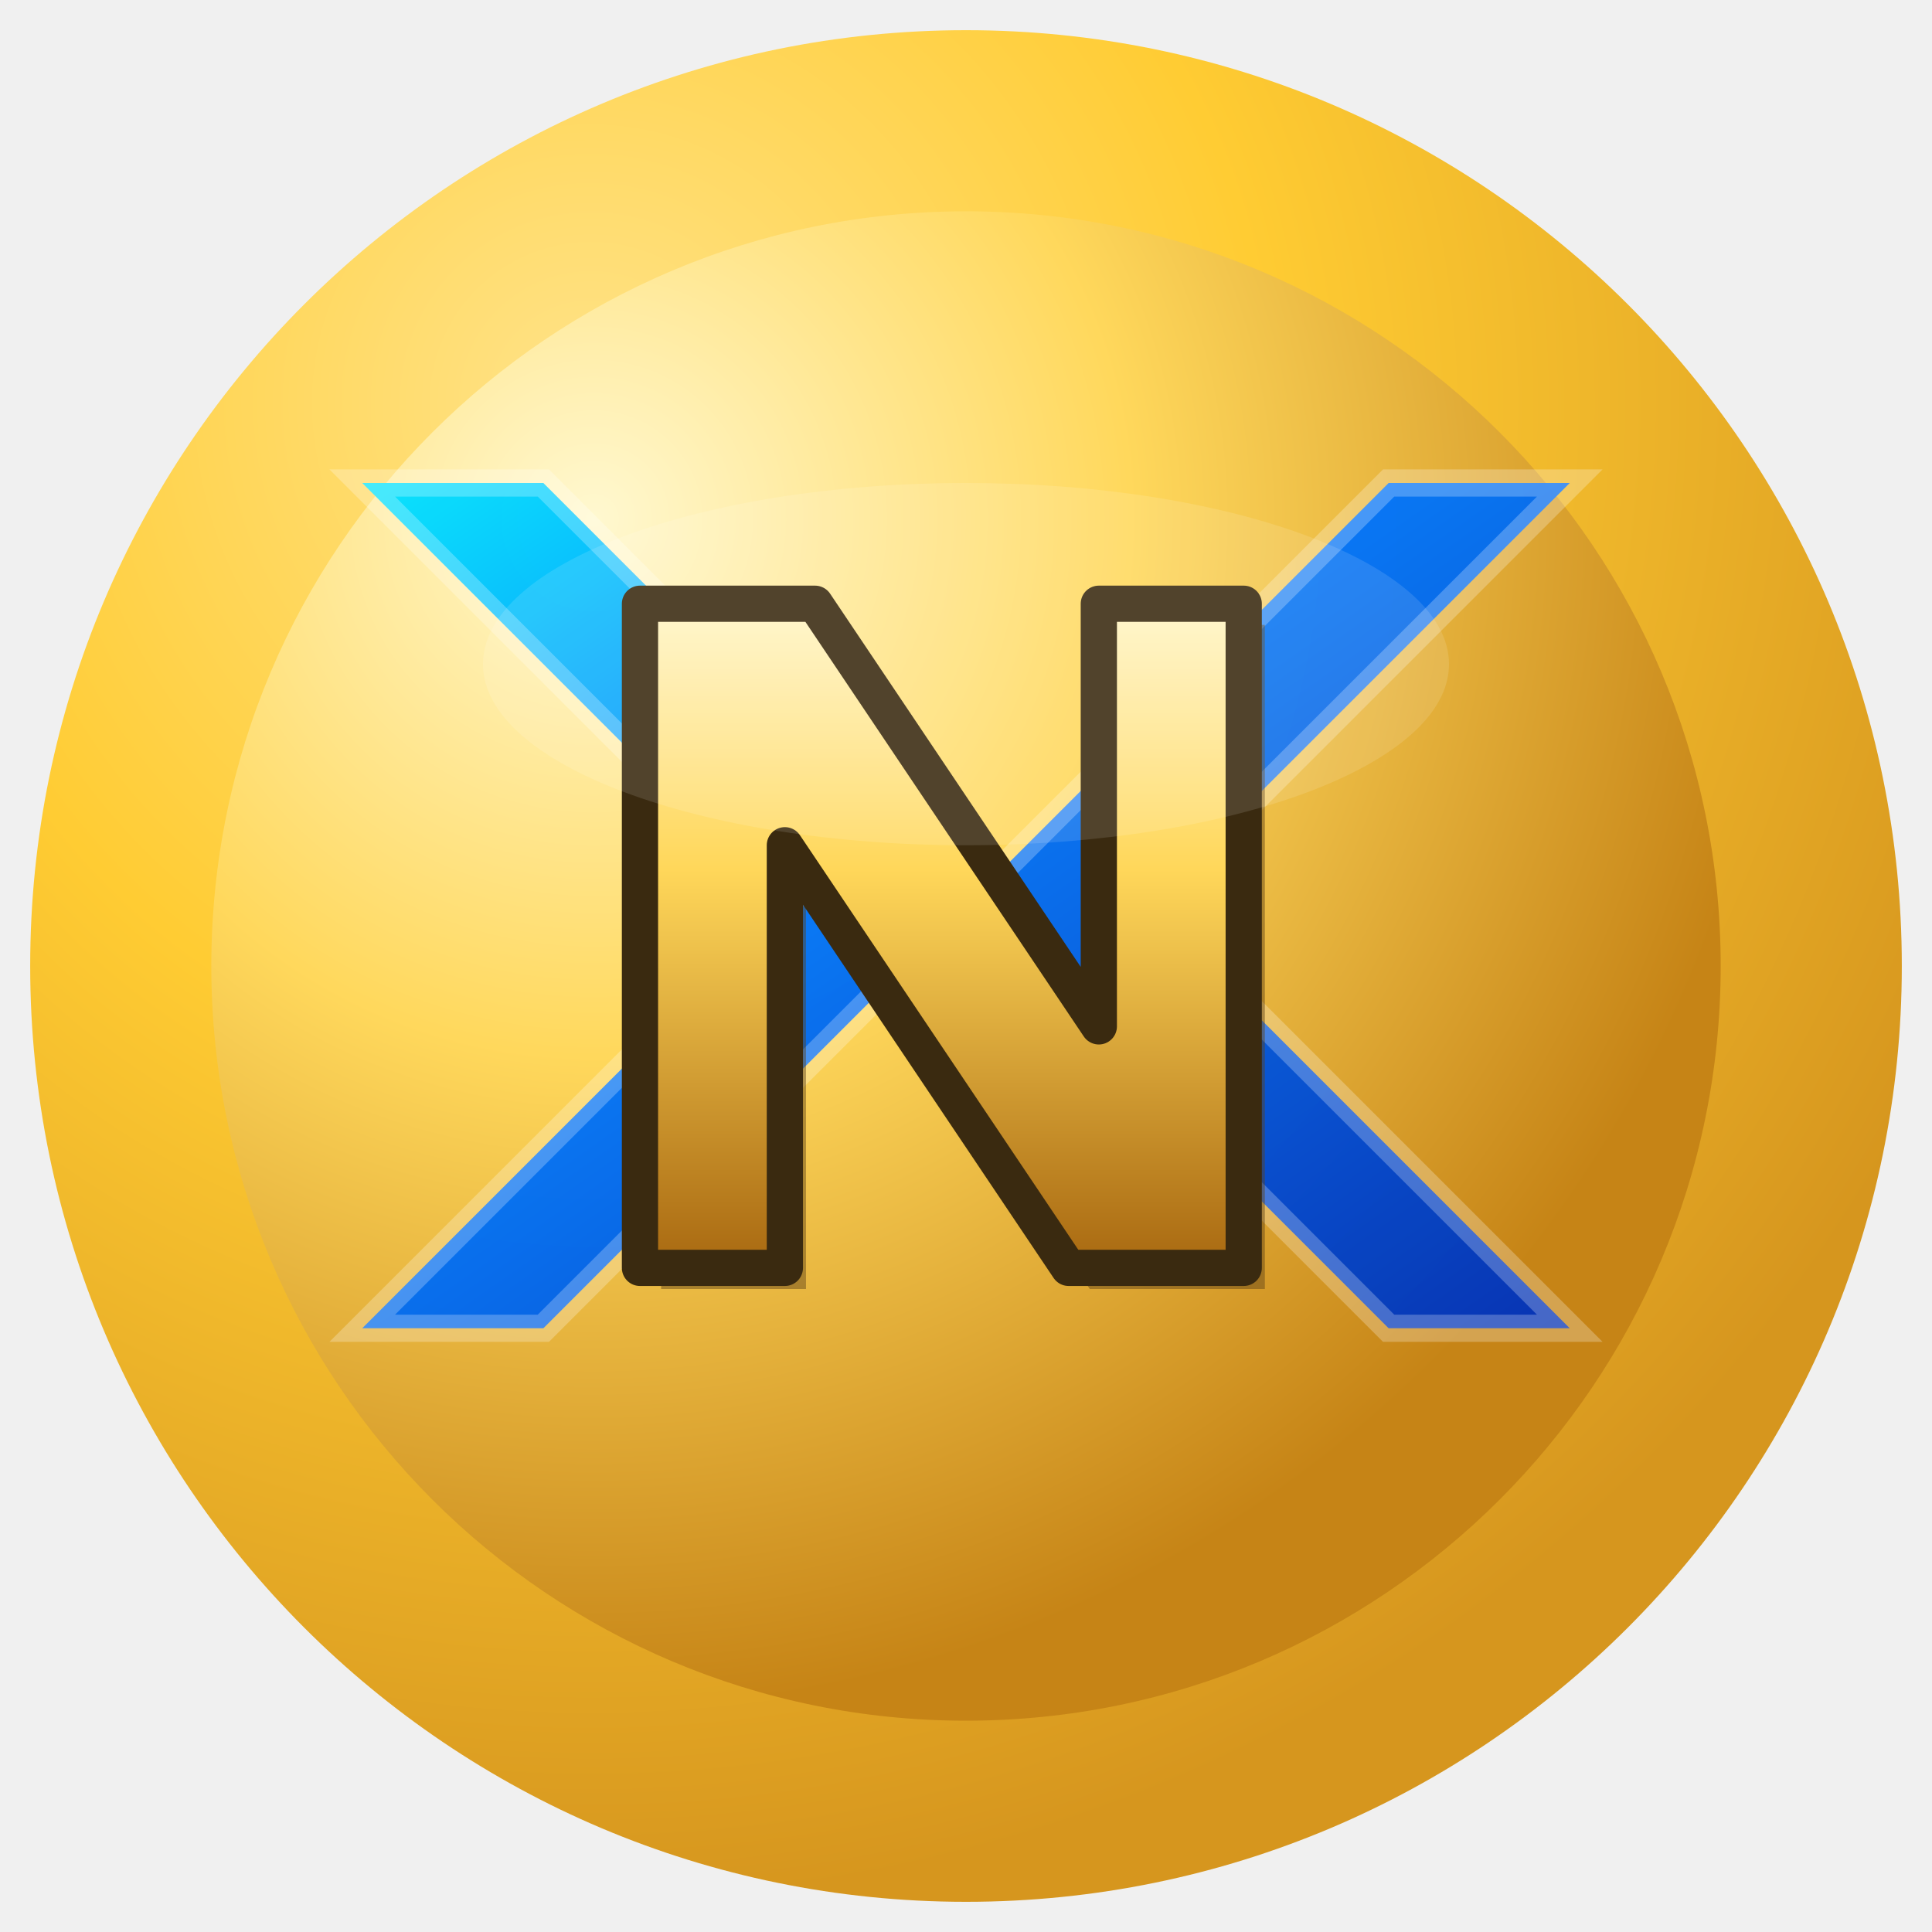
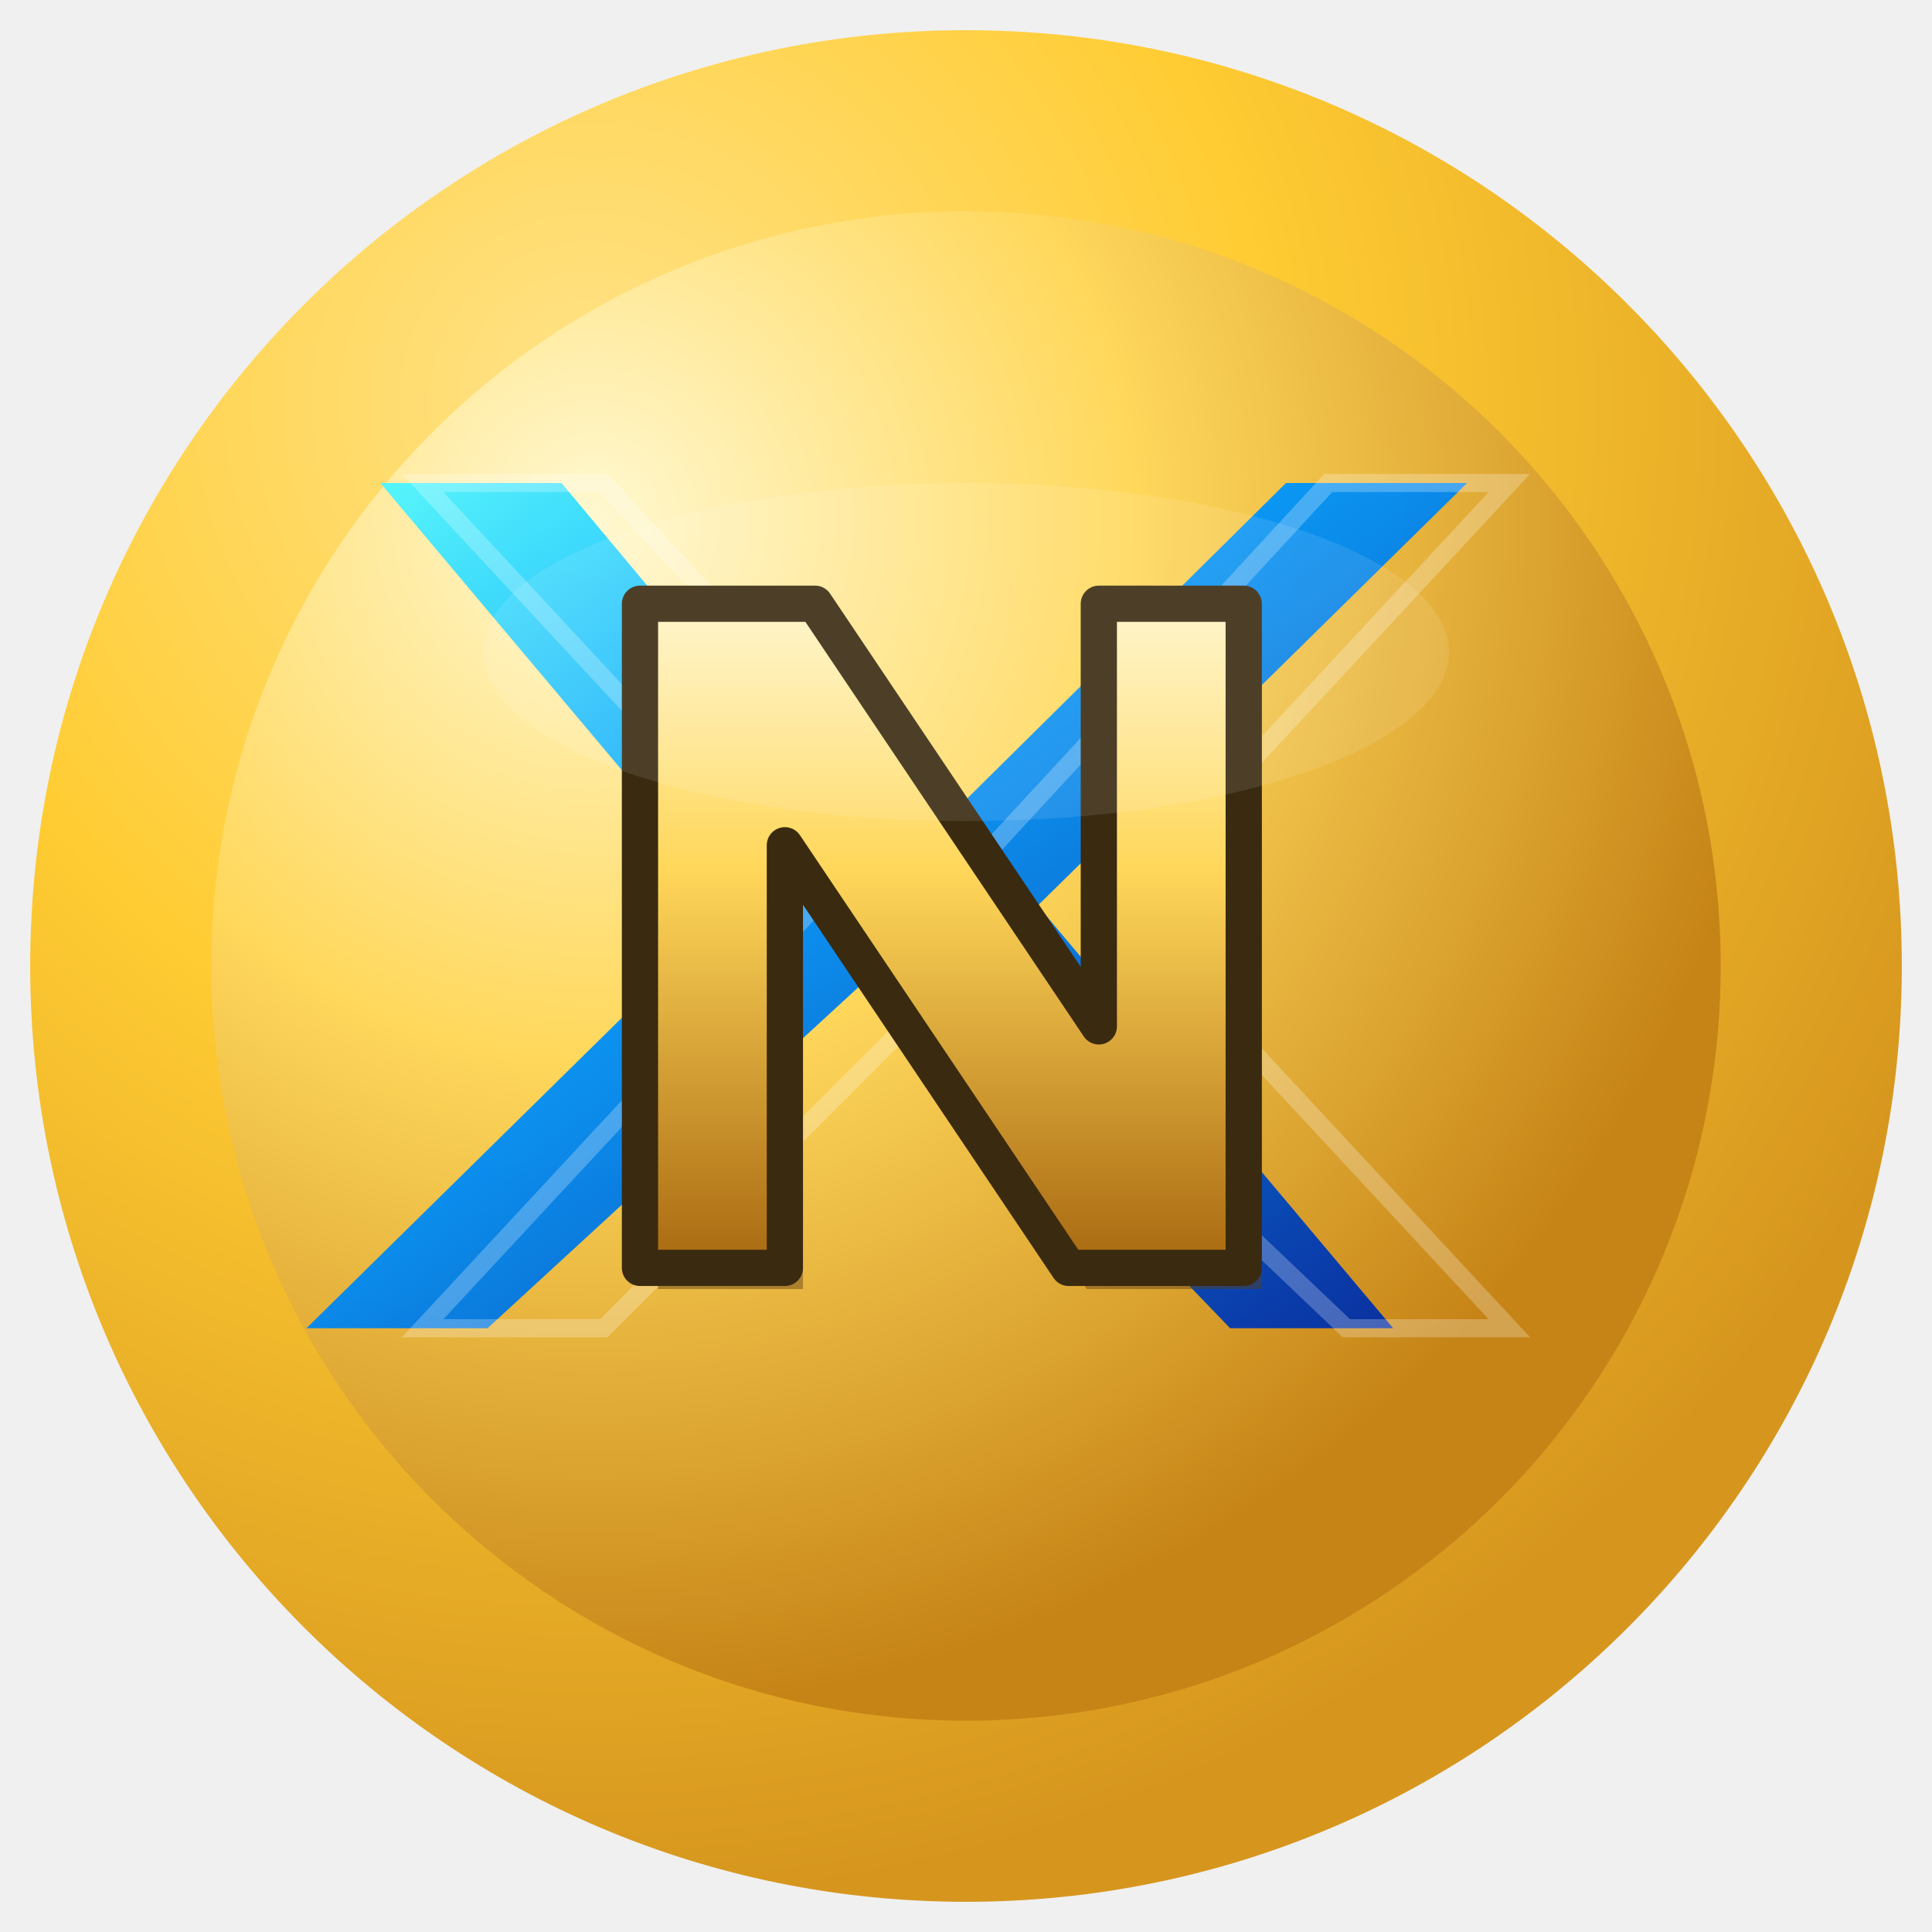
<svg xmlns="http://www.w3.org/2000/svg" width="32" height="32" viewBox="0 0 32 32">
  <defs>
    <radialGradient id="goldOuter" cx="30%" cy="20%" r="80%">
      <stop offset="0%" stop-color="#FFE389" />
      <stop offset="45%" stop-color="#FFCC33" />
      <stop offset="100%" stop-color="#D6961E" />
    </radialGradient>
    <radialGradient id="goldInner" cx="25%" cy="20%" r="80%">
      <stop offset="0%" stop-color="#FFF8D0" />
      <stop offset="45%" stop-color="#FFD85C" />
      <stop offset="100%" stop-color="#C68416" />
    </radialGradient>
-     <linearGradient id="techBlue" x1="0%" y1="0%" x2="100%" y2="100%">
-       <stop offset="0%" stop-color="#00E5FF" />
-       <stop offset="40%" stop-color="#0078FF" />
-       <stop offset="100%" stop-color="#0030B8" />
+     <linearGradient id="techBlueDepth" x1="0%" y1="0%" x2="100%" y2="100%">
+       <stop offset="0%" stop-color="#4DF6FF" />
+       <stop offset="40%" stop-color="#0098FF" />
+       <stop offset="100%" stop-color="#002CA6" />
    </linearGradient>
    <linearGradient id="goldN" x1="0%" y1="0%" x2="0%" y2="100%">
      <stop offset="0%" stop-color="#FFF5C8" />
      <stop offset="40%" stop-color="#FFD75A" />
      <stop offset="100%" stop-color="#A86810" />
    </linearGradient>
  </defs>
  <circle cx="16" cy="16" r="15.5" fill="url(#goldOuter)" />
  <circle cx="16" cy="16" r="12.5" fill="url(#goldInner)" />
-   <path d="M6 8 L9 8 L16 15 L23 8 L26 8 L19 15 L26 22 L23 22 L16 15 L9 22 L6 22 L13 15 Z" fill="url(#techBlue)" opacity="0.96" />
-   <path d="M6 8 L9 8 L16 15 L23 8 L26 8 L19 15 L26 22 L23 22 L16 15 L9 22 L6 22 L13 15 Z" fill="none" stroke="white" stroke-opacity="0.25" stroke-width="0.45" />
-   <path d="M10.6 21 L10.6 10 L13.5 10 L18.2 17 L18.2 10 L20.6 10 L20.6 21 L17.7 21 L13 14 L13 21 Z" fill="#5B3E14" opacity="0.45" transform="translate(0.35,0.35)" />
+   <path d="     M7 8      L10 8      L16 14.5      L22 8      L25 8      L18.5 15      L25 22      L22.3 22      L16 16      L10 22      L7 22      L13.5 15 Z" fill="url(#techBlueDepth)" opacity="0.95" transform="skewX(-5)" />
+   <path d="     M7 8      L10 8      L16 14.5      L22 8      L25 8      L18.5 15      L25 22      L22.3 22      L16 16      L10 22      L7 22      L13.5 15 Z" fill="none" stroke="white" stroke-width="0.3" stroke-opacity="0.25" />
+   <path d="M10.6 21 L10.6 10 L13.5 10 L18.2 17 L18.2 10 L20.6 10 L20.6 21 L17.7 21 L13 14 L13 21 Z" fill="#5B3E14" opacity="0.45" transform="translate(0.3,0.35)" />
  <path d="M10.6 21 L10.6 10 L13.5 10 L18.2 17 L18.2 10 L20.6 10 L20.6 21 L17.7 21 L13 14 L13 21 Z" fill="url(#goldN)" stroke="#3A2A10" stroke-width="0.6" stroke-linejoin="round" />
-   <ellipse cx="16" cy="11" rx="8" ry="3" fill="white" opacity="0.12" />
+   <ellipse cx="16" cy="10.8" rx="8" ry="2.8" fill="white" opacity="0.1" />
</svg>
